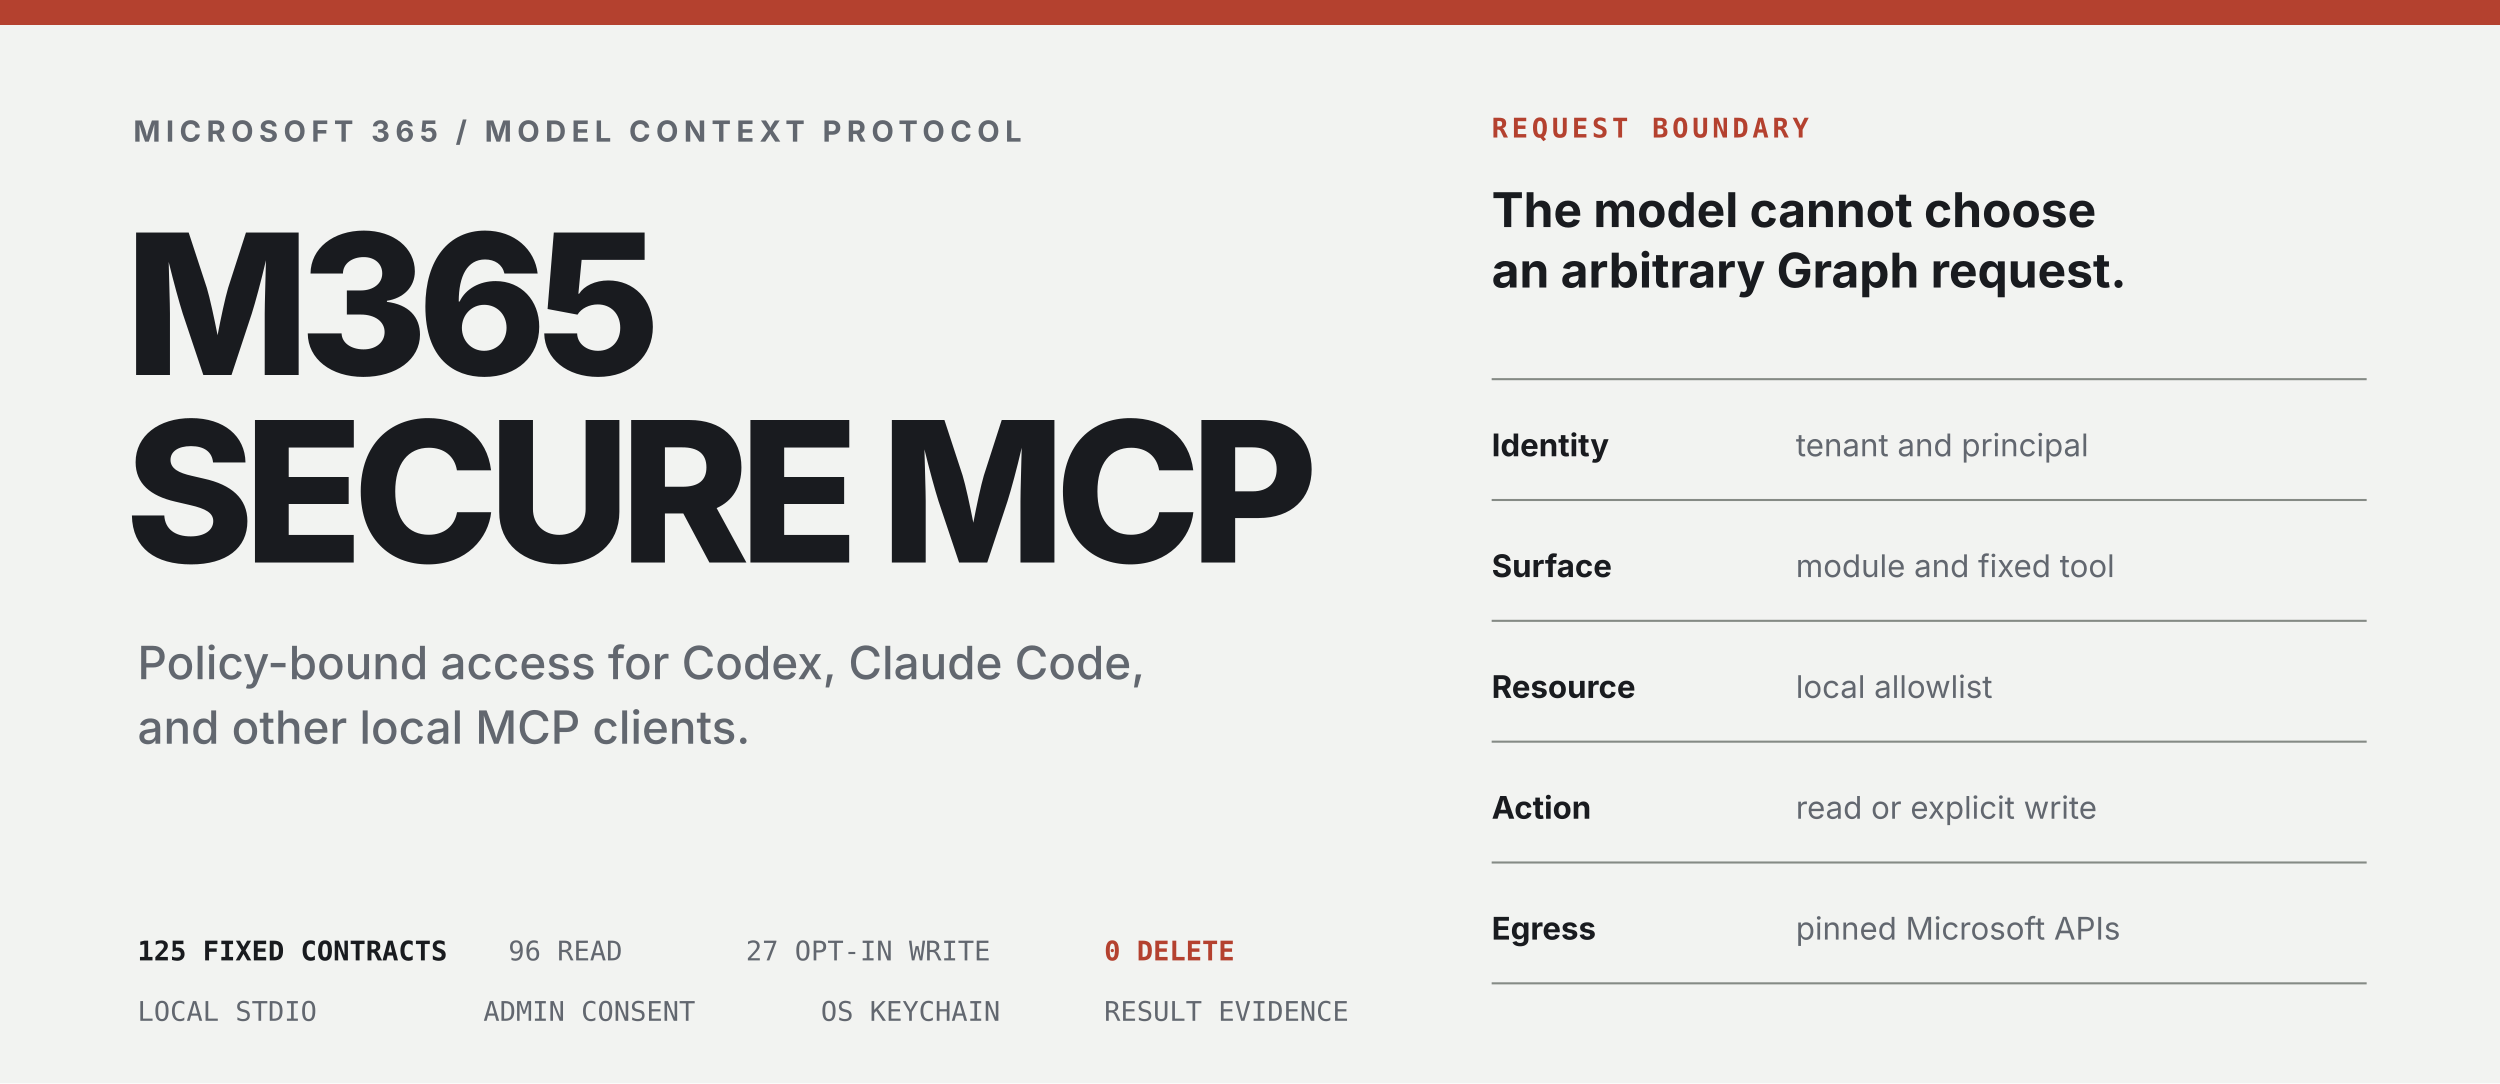
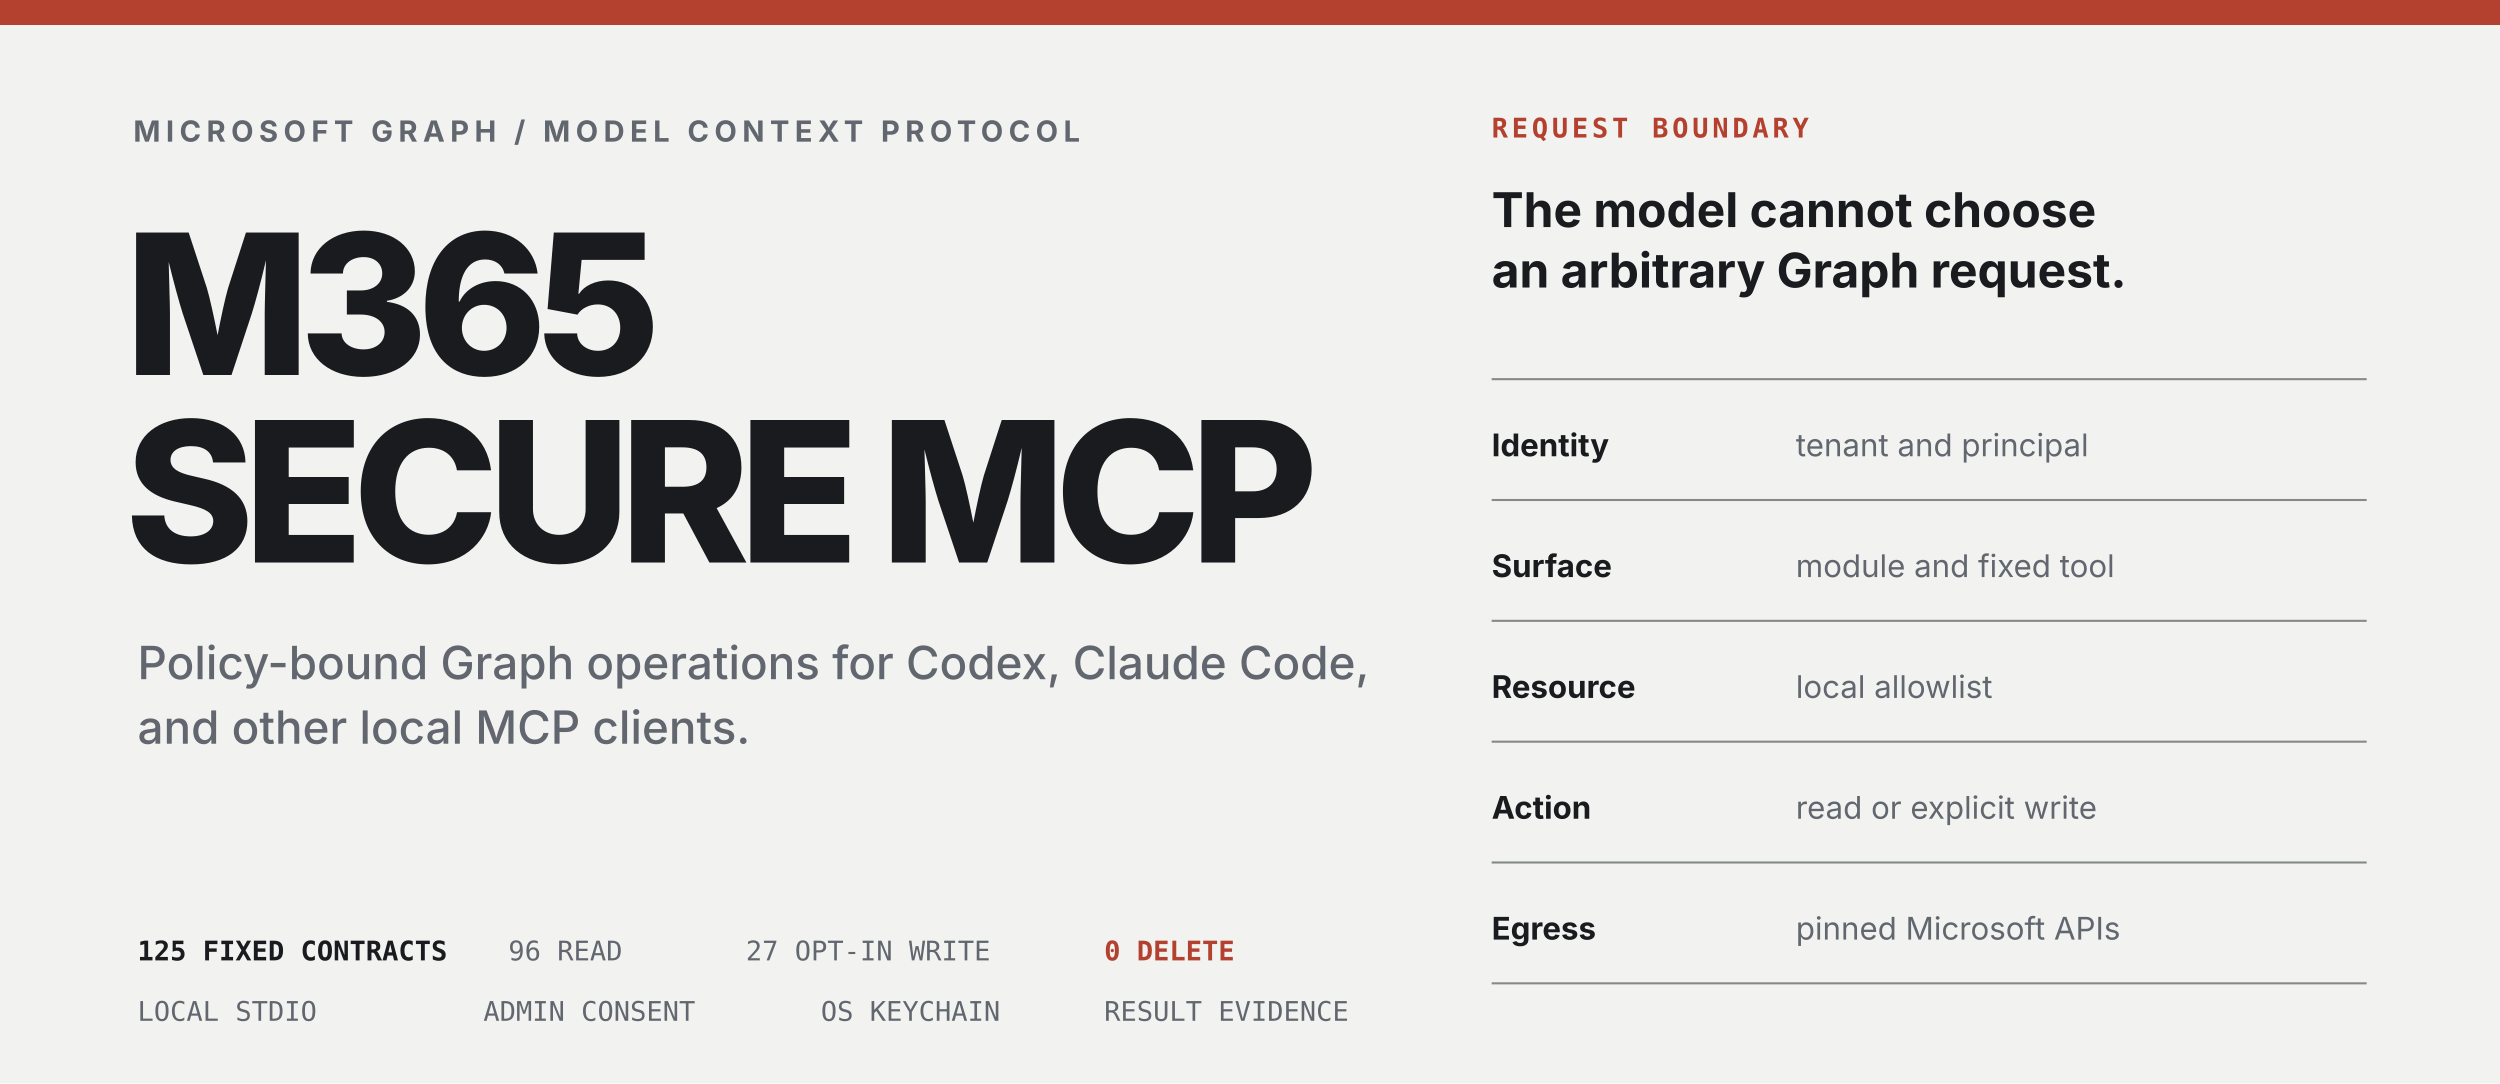
<svg xmlns="http://www.w3.org/2000/svg" width="1200" height="520" viewBox="0 0 1200 520" role="img" aria-labelledby="title description">
  <style>
    .surface { fill: #f2f3f1; }
    .ink { fill: #191b1f; }
    .muted { fill: #62676f; }
    .rule { stroke: #858a85; }
    .accent-fill { fill: #b4412f; }
    .accent-text { fill: #b4412f; }
    .sans { font-family: -apple-system, BlinkMacSystemFont, "Segoe UI", sans-serif; }
    .mono { font-family: ui-monospace, SFMono-Regular, Menlo, Consolas, monospace; }

    @media (prefers-color-scheme: dark) {
      .surface { fill: #191b1f; }
      .ink { fill: #f0f1ed; }
      .muted { fill: #a8aca5; }
      .rule { stroke: #70757c; }
      .accent-fill { fill: #e97a62; }
      .accent-text { fill: #e97a62; }
    }
  </style>
  <rect class="surface" width="1200" height="520" />
  <rect class="accent-fill" x="0" y="0" width="1200" height="12" />
  <g class="sans">
-     <text class="muted" x="64" y="68" font-size="14" font-weight="700" letter-spacing="2.6">MICROSOFT 365 / MODEL CONTEXT PROTOCOL</text>
+     <text class="muted" x="64" y="68" font-size="14" font-weight="700" letter-spacing="2.6">MICROSOFT GRAPH / MODEL CONTEXT PROTOCOL</text>
    <text class="ink" x="60" y="180" font-size="94" font-weight="800" letter-spacing="-5">M365</text>
    <text class="ink" x="60" y="270" font-size="94" font-weight="800" letter-spacing="-5">SECURE MCP</text>
-     <text class="muted" x="66" y="326" font-size="22" font-weight="450">Policy-bound access for Codex, Claude Code,</text>
+     <text class="muted" x="66" y="326" font-size="22" font-weight="450">Policy-bound Graph operations for Codex, Claude Code,</text>
    <text class="muted" x="66" y="357" font-size="22" font-weight="450">and other local MCP clients.</text>
  </g>
  <g transform="translate(716 64)">
    <text class="accent-text mono" x="0" y="2" font-size="13" font-weight="700" letter-spacing="1.8">REQUEST BOUNDARY</text>
    <text class="ink sans" x="0" y="45" font-size="23" font-weight="650">The model cannot choose</text>
    <text class="ink sans" x="0" y="74" font-size="23" font-weight="650">an arbitrary Graph request.</text>
    <g class="sans" transform="translate(0 118)">
      <line class="rule" x1="0" y1="0" x2="420" y2="0" />
      <text class="ink" x="0" y="37" font-size="15" font-weight="700">Identity</text>
      <text class="muted" x="146" y="37" font-size="15">tenant and principal</text>
      <line class="rule" x1="0" y1="58" x2="420" y2="58" />
      <text class="ink" x="0" y="95" font-size="15" font-weight="700">Surface</text>
      <text class="muted" x="146" y="95" font-size="15">module and fixed tool</text>
      <line class="rule" x1="0" y1="116" x2="420" y2="116" />
      <text class="ink" x="0" y="153" font-size="15" font-weight="700">Resource</text>
      <text class="muted" x="146" y="153" font-size="15">local allowlist</text>
      <line class="rule" x1="0" y1="174" x2="420" y2="174" />
      <text class="ink" x="0" y="211" font-size="15" font-weight="700">Action</text>
      <text class="muted" x="146" y="211" font-size="15">read or explicit write</text>
      <line class="rule" x1="0" y1="232" x2="420" y2="232" />
      <text class="ink" x="0" y="269" font-size="15" font-weight="700">Egress</text>
      <text class="muted" x="146" y="269" font-size="15">pinned Microsoft APIs</text>
      <line class="rule" x1="0" y1="290" x2="420" y2="290" />
    </g>
  </g>
  <g class="mono" font-size="13">
    <text class="ink" x="66" y="461" font-weight="700">125 FIXED CONTRACTS</text>
    <text class="muted" x="244" y="461">96 READ</text>
    <text class="muted" x="358" y="461">27 OPT-IN WRITE</text>
    <text class="accent-text" x="530" y="461" font-weight="700">0 DELETE</text>
    <text class="muted" x="66" y="490">LOCAL STDIO</text>
    <text class="muted" x="232" y="490">ADMIN CONSENT</text>
    <text class="muted" x="394" y="490">OS KEYCHAIN</text>
    <text class="muted" x="530" y="490">RESULT EVIDENCE</text>
  </g>
</svg>
